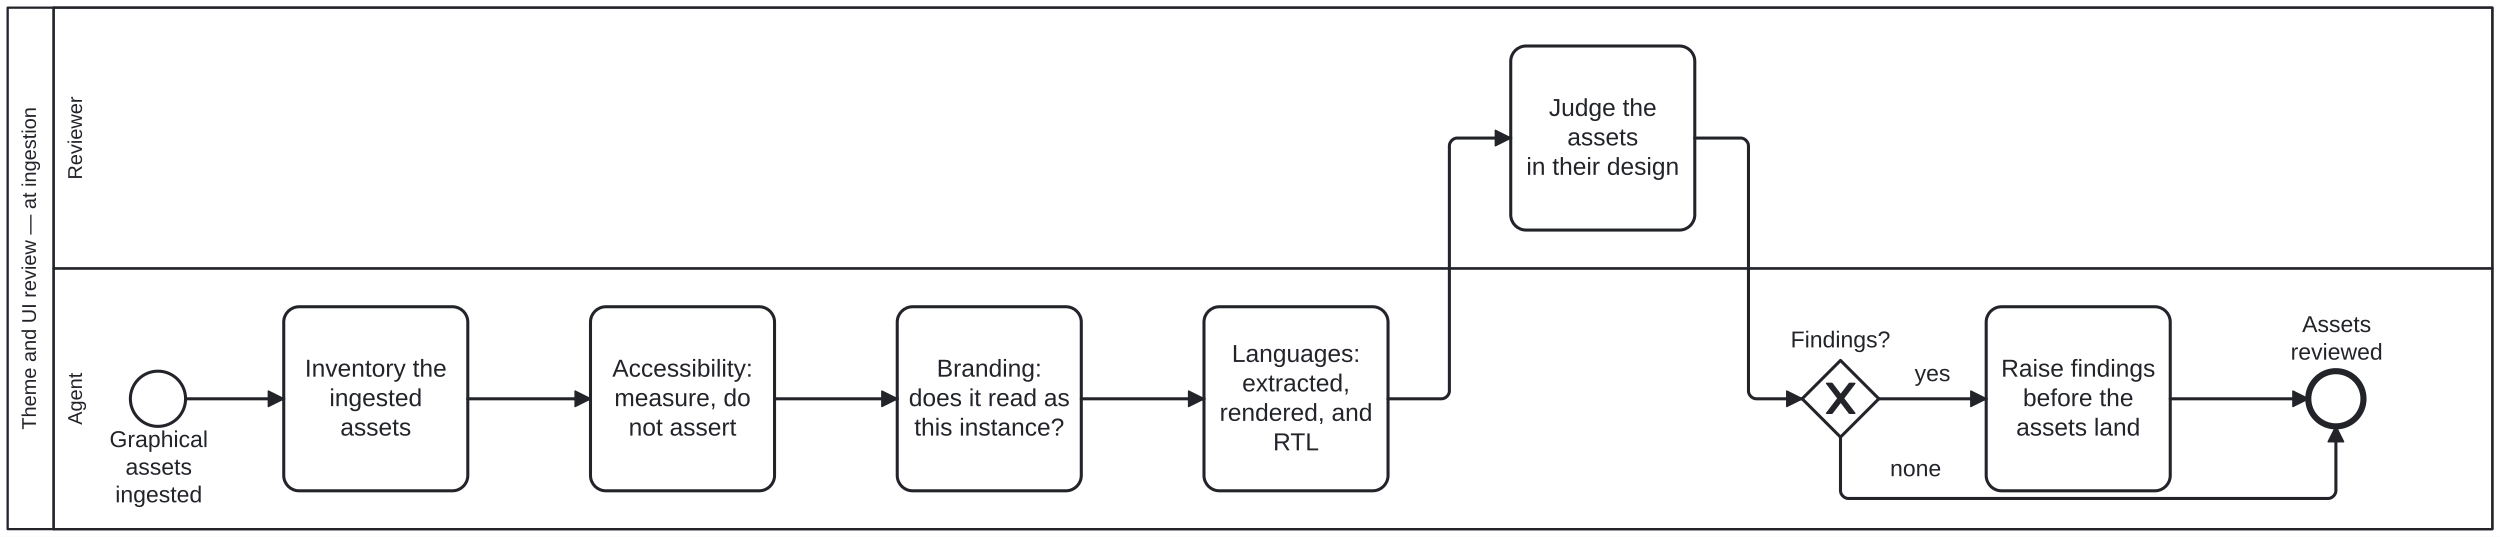
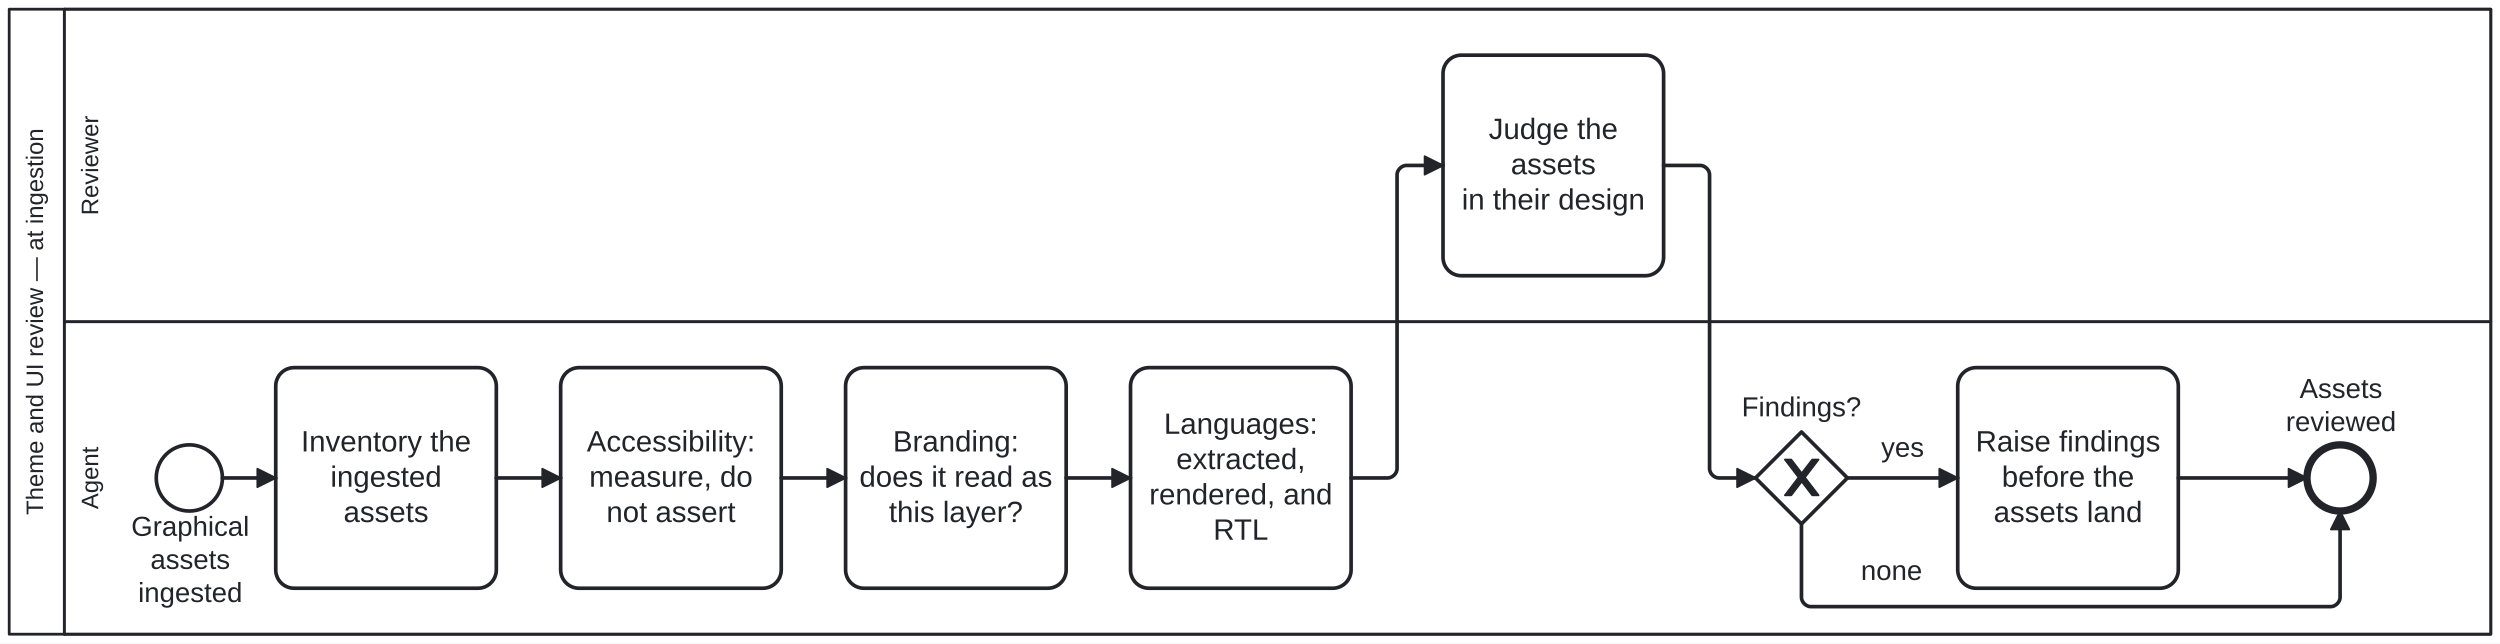
- <svg xmlns="http://www.w3.org/2000/svg" width="100%" style="max-width:100%;height:auto" viewBox="155 75 1630 350" version="1.1">
-   <rect x="155" y="75" width="1630" height="350" fill="#ffffff" />
+ <svg xmlns="http://www.w3.org/2000/svg" width="100%" style="max-width:100%;height:auto" viewBox="155 75 1360 350" version="1.1">
+   <rect x="155" y="75" width="1360" height="350" fill="#ffffff" />
  <g class="djs-group">
    <g class="djs-element djs-shape" data-element-id="Participant_Process_ThemeUIReview" style="display: block;" transform="matrix(1 0 0 1 160 80)">
      <g class="djs-visual">
-         <rect x="0" y="0" width="1620" height="340" rx="0" ry="0" style="stroke-linecap: round; stroke-linejoin: round; stroke: rgb(34, 36, 42); stroke-width: 1.5px; fill: white; fill-opacity: 0.95;" />
+         <rect x="0" y="0" width="1350" height="340" rx="0" ry="0" style="stroke-linecap: round; stroke-linejoin: round; stroke: rgb(34, 36, 42); stroke-width: 1.5px; fill: white; fill-opacity: 0.95;" />
        <path style="fill: none; stroke-linecap: round; stroke-linejoin: round; stroke: rgb(34, 36, 42); stroke-width: 1.5px;" d="M30,0L30,340" />
        <text lineHeight="1.05" class="djs-label" transform="matrix(-1.83697e-16 -1 1 -1.83697e-16 0 340)" style="font-family: Arial, sans-serif; font-size: 13px; font-weight: normal; fill: rgb(34, 36, 42);">
          <tspan x="64.867" y="18.413">Theme and UI review — at ingestion</tspan>
        </text>
      </g>
-       <rect class="djs-hit djs-hit-all" x="0" y="0" width="1620" height="340" style="fill: none; stroke-opacity: 0; stroke: white; stroke-width: 15px;" />
+       <rect class="djs-hit djs-hit-all" x="0" y="0" width="1350" height="340" style="fill: none; stroke-opacity: 0; stroke: white; stroke-width: 15px;" />
    </g>
    <g class="djs-children">
      <g class="djs-group">
        <g class="djs-element djs-shape" data-element-id="Lane_Agent" style="display: block;" transform="matrix(1 0 0 1 190 250)">
          <g class="djs-visual">
-             <rect x="0" y="0" width="1590" height="170" rx="0" ry="0" style="stroke-linecap: round; stroke-linejoin: round; stroke: rgb(34, 36, 42); stroke-width: 1.5px; fill: white; fill-opacity: 0.25;" />
+             <rect x="0" y="0" width="1320" height="170" rx="0" ry="0" style="stroke-linecap: round; stroke-linejoin: round; stroke: rgb(34, 36, 42); stroke-width: 1.5px; fill: white; fill-opacity: 0.25;" />
            <text lineHeight="1.05" class="djs-label" transform="matrix(-1.83697e-16 -1 1 -1.83697e-16 0 170)" style="font-family: Arial, sans-serif; font-size: 13px; font-weight: normal; fill: rgb(34, 36, 42);">
              <tspan x="68.014" y="18.413">Agent</tspan>
            </text>
          </g>
-           <rect class="djs-hit djs-hit-all" x="0" y="0" width="1590" height="170" style="fill: none; stroke-opacity: 0; stroke: white; stroke-width: 15px;" />
+           <rect class="djs-hit djs-hit-all" x="0" y="0" width="1320" height="170" style="fill: none; stroke-opacity: 0; stroke: white; stroke-width: 15px;" />
        </g>
      </g>
      <g class="djs-group">
        <g class="djs-element djs-shape" data-element-id="Lane_Reviewer" style="display: block;" transform="matrix(1 0 0 1 190 80)">
          <g class="djs-visual">
-             <rect x="0" y="0" width="1590" height="170" rx="0" ry="0" style="stroke-linecap: round; stroke-linejoin: round; stroke: rgb(34, 36, 42); stroke-width: 1.5px; fill: white; fill-opacity: 0.25;" />
+             <rect x="0" y="0" width="1320" height="170" rx="0" ry="0" style="stroke-linecap: round; stroke-linejoin: round; stroke: rgb(34, 36, 42); stroke-width: 1.5px; fill: white; fill-opacity: 0.25;" />
            <text lineHeight="1.05" class="djs-label" transform="matrix(-1.83697e-16 -1 1 -1.83697e-16 0 170)" style="font-family: Arial, sans-serif; font-size: 13px; font-weight: normal; fill: rgb(34, 36, 42);">
              <tspan x="57.908" y="18.413">Reviewer</tspan>
            </text>
          </g>
-           <rect class="djs-hit djs-hit-all" x="0" y="0" width="1590" height="170" style="fill: none; stroke-opacity: 0; stroke: white; stroke-width: 15px;" />
+           <rect class="djs-hit djs-hit-all" x="0" y="0" width="1320" height="170" style="fill: none; stroke-opacity: 0; stroke: white; stroke-width: 15px;" />
        </g>
      </g>
      <g class="djs-group">
        <g class="djs-element djs-shape" data-element-id="Start_TUR" style="display: block;" transform="matrix(1 0 0 1 240 317)">
          <g class="djs-visual">
            <circle cx="18" cy="18" r="18" style="stroke-linecap: round; stroke-linejoin: round; stroke: rgb(34, 36, 42); stroke-width: 2px; fill: white; fill-opacity: 0.95;" />
          </g>
          <rect class="djs-hit djs-hit-all" x="0" y="0" width="36" height="36" style="fill: none; stroke-opacity: 0; stroke: white; stroke-width: 15px;" />
        </g>
      </g>
      <g class="djs-group">
        <g class="djs-element djs-shape" data-element-id="Start_TUR_label" style="display: block;" transform="matrix(1 0 0 1 226 353)">
          <g class="djs-visual">
            <text lineHeight="1.2" class="djs-label" style="font-family: Arial, sans-serif; font-size: 15px; font-weight: normal; fill: rgb(34, 36, 42);">
              <tspan x="0.402" y="13.5">Graphical</tspan>
              <tspan x="10.824" y="31.5">assets</tspan>
              <tspan x="4.144" y="49.5">ingested</tspan>
            </text>
          </g>
          <rect class="djs-hit djs-hit-all" x="0" y="0" width="65" height="54" style="fill: none; stroke-opacity: 0; stroke: white; stroke-width: 15px;" />
        </g>
      </g>
      <g class="djs-group">
-         <g class="djs-element djs-shape" data-element-id="A_Inventory" style="display: block;" transform="matrix(1 0 0 1 340 275)">
+         <g class="djs-element djs-shape" data-element-id="A_Inventory" style="display: block;" transform="matrix(1 0 0 1 305 275)">
          <g class="djs-visual">
            <rect x="0" y="0" width="120" height="120" rx="10" ry="10" style="stroke-linecap: round; stroke-linejoin: round; stroke: rgb(34, 36, 42); stroke-width: 2px; fill: white; fill-opacity: 0.95;" />
            <text lineHeight="1.2" class="djs-label" style="font-family: Arial, sans-serif; font-size: 16px; font-weight: normal; fill: rgb(34, 36, 42);">
              <tspan x="13.75" y="45.6">Inventory the</tspan>
              <tspan x="29.754" y="64.8">ingested </tspan>
              <tspan x="36.879" y="84">assets</tspan>
            </text>
          </g>
          <rect class="djs-hit djs-hit-all" x="0" y="0" width="120" height="120" style="fill: none; stroke-opacity: 0; stroke: white; stroke-width: 15px;" />
        </g>
      </g>
      <g class="djs-group">
-         <g class="djs-element djs-shape" data-element-id="A_Accessibility" style="display: block;" transform="matrix(1 0 0 1 540 275)">
+         <g class="djs-element djs-shape" data-element-id="A_Accessibility" style="display: block;" transform="matrix(1 0 0 1 460 275)">
          <g class="djs-visual">
            <rect x="0" y="0" width="120" height="120" rx="10" ry="10" style="stroke-linecap: round; stroke-linejoin: round; stroke: rgb(34, 36, 42); stroke-width: 2px; fill: white; fill-opacity: 0.95;" />
            <text lineHeight="1.2" class="djs-label" style="font-family: Arial, sans-serif; font-size: 16px; font-weight: normal; fill: rgb(34, 36, 42);">
              <tspan x="14.211" y="45.6">Accessibility:</tspan>
              <tspan x="15.531" y="64.8">measure, do </tspan>
              <tspan x="24.871" y="84">not assert</tspan>
            </text>
          </g>
          <rect class="djs-hit djs-hit-all" x="0" y="0" width="120" height="120" style="fill: none; stroke-opacity: 0; stroke: white; stroke-width: 15px;" />
        </g>
      </g>
      <g class="djs-group">
-         <g class="djs-element djs-shape" data-element-id="A_Branding" style="display: block;" transform="matrix(1 0 0 1 740 275)">
+         <g class="djs-element djs-shape" data-element-id="A_Branding" style="display: block;" transform="matrix(1 0 0 1 615 275)">
          <g class="djs-visual">
            <rect x="0" y="0" width="120" height="120" rx="10" ry="10" style="stroke-linecap: round; stroke-linejoin: round; stroke: rgb(34, 36, 42); stroke-width: 2px; fill: white; fill-opacity: 0.95;" />
            <text lineHeight="1.2" class="djs-label" style="font-family: Arial, sans-serif; font-size: 16px; font-weight: normal; fill: rgb(34, 36, 42);">
              <tspan x="25.754" y="45.6">Branding:</tspan>
              <tspan x="7.523" y="64.8">does it read as</tspan>
-               <tspan x="11.082" y="84">this instance?</tspan>
-             </text>
-           </g>
-           <rect class="djs-hit djs-hit-all" x="0" y="0" width="120" height="120" style="fill: none; stroke-opacity: 0; stroke: white; stroke-width: 15px;" />
-         </g>
-       </g>
-       <g class="djs-group">
-         <g class="djs-element djs-shape" data-element-id="A_Locales" style="display: block;" transform="matrix(1 0 0 1 940 275)">
+               <tspan x="23.539" y="84">this layer?</tspan>
+             </text>
+           </g>
+           <rect class="djs-hit djs-hit-all" x="0" y="0" width="120" height="120" style="fill: none; stroke-opacity: 0; stroke: white; stroke-width: 15px;" />
+         </g>
+       </g>
+       <g class="djs-group">
+         <g class="djs-element djs-shape" data-element-id="A_Locales" style="display: block;" transform="matrix(1 0 0 1 770 275)">
          <g class="djs-visual">
            <rect x="0" y="0" width="120" height="120" rx="10" ry="10" style="stroke-linecap: round; stroke-linejoin: round; stroke: rgb(34, 36, 42); stroke-width: 2px; fill: white; fill-opacity: 0.95;" />
            <text lineHeight="1.2" class="djs-label" style="font-family: Arial, sans-serif; font-size: 16px; font-weight: normal; fill: rgb(34, 36, 42);">
              <tspan x="18.184" y="36">Languages: </tspan>
              <tspan x="24.871" y="55.2">extracted,</tspan>
              <tspan x="10.184" y="74.4">rendered, and</tspan>
              <tspan x="45.031" y="93.6">RTL</tspan>
            </text>
          </g>
          <rect class="djs-hit djs-hit-all" x="0" y="0" width="120" height="120" style="fill: none; stroke-opacity: 0; stroke: white; stroke-width: 15px;" />
        </g>
      </g>
      <g class="djs-group">
-         <g class="djs-element djs-shape" data-element-id="R_Judge" style="display: block;" transform="matrix(1 0 0 1 1140 105)">
+         <g class="djs-element djs-shape" data-element-id="R_Judge" style="display: block;" transform="matrix(1 0 0 1 940 105)">
          <g class="djs-visual">
            <rect x="0" y="0" width="120" height="120" rx="10" ry="10" style="stroke-linecap: round; stroke-linejoin: round; stroke: rgb(34, 36, 42); stroke-width: 2px; fill: white; fill-opacity: 0.95;" />
            <text lineHeight="1.2" class="djs-label" style="font-family: Arial, sans-serif; font-size: 16px; font-weight: normal; fill: rgb(34, 36, 42);">
              <tspan x="24.859" y="45.6">Judge the </tspan>
              <tspan x="36.879" y="64.8">assets</tspan>
              <tspan x="10.191" y="84">in their design</tspan>
            </text>
          </g>
          <rect class="djs-hit djs-hit-all" x="0" y="0" width="120" height="120" style="fill: none; stroke-opacity: 0; stroke: white; stroke-width: 15px;" />
        </g>
      </g>
      <g class="djs-group">
-         <g class="djs-element djs-shape" data-element-id="GW_Findings" style="display: block;" transform="matrix(1 0 0 1 1330 310)">
+         <g class="djs-element djs-shape" data-element-id="GW_Findings" style="display: block;" transform="matrix(1 0 0 1 1110 310)">
          <g class="djs-visual">
            <polygon points="25,0 50,25 25,50 0,25" style="stroke-linecap: round; stroke-linejoin: round; stroke: rgb(34, 36, 42); stroke-width: 2px; fill: white; fill-opacity: 0.95;" />
            <path d="m 16,15 7.429,9.714 -7.429,9.714 3.429,0 5.714,-7.464 5.714,7.464 3.429,0 -7.429,-9.714 7.429,-9.714 -3.429,0 -5.714,7.464 -5.714,-7.464 -3.429,0 z" style="fill: rgb(34, 36, 42); stroke-linecap: round; stroke-linejoin: round; stroke: rgb(34, 36, 42); stroke-width: 1px;" />
          </g>
          <rect class="djs-hit djs-hit-all" x="0" y="0" width="50" height="50" style="fill: none; stroke-opacity: 0; stroke: white; stroke-width: 15px;" />
        </g>
      </g>
      <g class="djs-group">
-         <g class="djs-element djs-shape" data-element-id="GW_Findings_label" style="display: block;" transform="matrix(1 0 0 1 1322 288)">
+         <g class="djs-element djs-shape" data-element-id="GW_Findings_label" style="display: block;" transform="matrix(1 0 0 1 1102 288)">
          <g class="djs-visual">
            <text lineHeight="1.2" class="djs-label" style="font-family: Arial, sans-serif; font-size: 15px; font-weight: normal; fill: rgb(34, 36, 42);">
              <tspan x="0.48" y="13.5">Findings?</tspan>
            </text>
          </g>
          <rect class="djs-hit djs-hit-all" x="0" y="0" width="66" height="18" style="fill: none; stroke-opacity: 0; stroke: white; stroke-width: 15px;" />
        </g>
      </g>
      <g class="djs-group">
-         <g class="djs-element djs-shape" data-element-id="A_RaiseFindings" style="display: block;" transform="matrix(1 0 0 1 1450 275)">
+         <g class="djs-element djs-shape" data-element-id="A_RaiseFindings" style="display: block;" transform="matrix(1 0 0 1 1220 275)">
          <g class="djs-visual">
            <rect x="0" y="0" width="120" height="120" rx="10" ry="10" style="stroke-linecap: round; stroke-linejoin: round; stroke: rgb(34, 36, 42); stroke-width: 2px; fill: white; fill-opacity: 0.95;" />
            <text lineHeight="1.2" class="djs-label" style="font-family: Arial, sans-serif; font-size: 16px; font-weight: normal; fill: rgb(34, 36, 42);">
              <tspan x="9.75" y="45.6">Raise findings</tspan>
              <tspan x="23.973" y="64.8">before the </tspan>
              <tspan x="19.531" y="84">assets land</tspan>
            </text>
          </g>
          <rect class="djs-hit djs-hit-all" x="0" y="0" width="120" height="120" style="fill: none; stroke-opacity: 0; stroke: white; stroke-width: 15px;" />
        </g>
      </g>
      <g class="djs-group">
-         <g class="djs-element djs-shape" data-element-id="End_TUR" style="display: block;" transform="matrix(1 0 0 1 1660 317)">
+         <g class="djs-element djs-shape" data-element-id="End_TUR" style="display: block;" transform="matrix(1 0 0 1 1410 317)">
          <g class="djs-visual">
            <circle cx="18" cy="18" r="18" style="stroke-linecap: round; stroke-linejoin: round; stroke: rgb(34, 36, 42); stroke-width: 4px; fill: white; fill-opacity: 0.95;" />
          </g>
          <rect class="djs-hit djs-hit-all" x="0" y="0" width="36" height="36" style="fill: none; stroke-opacity: 0; stroke: white; stroke-width: 15px;" />
        </g>
      </g>
      <g class="djs-group">
-         <g class="djs-element djs-shape" data-element-id="End_TUR_label" style="display: block;" transform="matrix(1 0 0 1 1648 278)">
+         <g class="djs-element djs-shape" data-element-id="End_TUR_label" style="display: block;" transform="matrix(1 0 0 1 1398 278)">
          <g class="djs-visual">
            <text lineHeight="1.2" class="djs-label" style="font-family: Arial, sans-serif; font-size: 15px; font-weight: normal; fill: rgb(34, 36, 42);">
              <tspan x="7.993" y="13.5">Assets </tspan>
              <tspan x="0.485" y="31.5">reviewed</tspan>
            </text>
          </g>
          <rect class="djs-hit djs-hit-all" x="0" y="0" width="61" height="36" style="fill: none; stroke-opacity: 0; stroke: white; stroke-width: 15px;" />
        </g>
      </g>
      <g class="djs-group">
        <g class="djs-element djs-connection" data-element-id="SF_TUR_1" style="display: block;">
          <g class="djs-visual">
            <defs>
              <marker id="bpmn-marker-1" viewBox="0 0 20 20" refX="11" refY="10" markerWidth="10" markerHeight="10" orient="auto">
                <path d="M 1 5 L 11 10 L 1 15 Z" style="stroke-linecap: round; stroke-linejoin: round; stroke: rgb(34, 36, 42); stroke-width: 1px; fill: rgb(34, 36, 42);" />
              </marker>
            </defs>
-             <path data-corner-radius="5" style="fill: none; stroke-linecap: round; stroke-linejoin: round; stroke: rgb(34, 36, 42); stroke-width: 2px; marker-end: url('#bpmn-marker-1');" d="M276,335L340,335" />
-           </g>
-           <path d="M276,335L340,335" class="djs-hit djs-hit-stroke" style="fill: none; stroke-opacity: 0; stroke: white; stroke-width: 15px;" />
+             <path data-corner-radius="5" style="fill: none; stroke-linecap: round; stroke-linejoin: round; stroke: rgb(34, 36, 42); stroke-width: 2px; marker-end: url('#bpmn-marker-1');" d="M276,335L305,335" />
+           </g>
+           <path d="M276,335L305,335" class="djs-hit djs-hit-stroke" style="fill: none; stroke-opacity: 0; stroke: white; stroke-width: 15px;" />
        </g>
      </g>
      <g class="djs-group">
        <g class="djs-element djs-connection" data-element-id="SF_TUR_2" style="display: block;">
          <g class="djs-visual">
            <defs>
              <marker id="bpmn-marker-2" viewBox="0 0 20 20" refX="11" refY="10" markerWidth="10" markerHeight="10" orient="auto">
                <path d="M 1 5 L 11 10 L 1 15 Z" style="stroke-linecap: round; stroke-linejoin: round; stroke: rgb(34, 36, 42); stroke-width: 1px; fill: rgb(34, 36, 42);" />
              </marker>
            </defs>
-             <path data-corner-radius="5" style="fill: none; stroke-linecap: round; stroke-linejoin: round; stroke: rgb(34, 36, 42); stroke-width: 2px; marker-end: url('#bpmn-marker-2');" d="M460,335L540,335" />
-           </g>
-           <path d="M460,335L540,335" class="djs-hit djs-hit-stroke" style="fill: none; stroke-opacity: 0; stroke: white; stroke-width: 15px;" />
+             <path data-corner-radius="5" style="fill: none; stroke-linecap: round; stroke-linejoin: round; stroke: rgb(34, 36, 42); stroke-width: 2px; marker-end: url('#bpmn-marker-2');" d="M425,335L460,335" />
+           </g>
+           <path d="M425,335L460,335" class="djs-hit djs-hit-stroke" style="fill: none; stroke-opacity: 0; stroke: white; stroke-width: 15px;" />
        </g>
      </g>
      <g class="djs-group">
        <g class="djs-element djs-connection" data-element-id="SF_TUR_3" style="display: block;">
          <g class="djs-visual">
            <defs>
              <marker id="bpmn-marker-3" viewBox="0 0 20 20" refX="11" refY="10" markerWidth="10" markerHeight="10" orient="auto">
                <path d="M 1 5 L 11 10 L 1 15 Z" style="stroke-linecap: round; stroke-linejoin: round; stroke: rgb(34, 36, 42); stroke-width: 1px; fill: rgb(34, 36, 42);" />
              </marker>
            </defs>
-             <path data-corner-radius="5" style="fill: none; stroke-linecap: round; stroke-linejoin: round; stroke: rgb(34, 36, 42); stroke-width: 2px; marker-end: url('#bpmn-marker-3');" d="M660,335L740,335" />
-           </g>
-           <path d="M660,335L740,335" class="djs-hit djs-hit-stroke" style="fill: none; stroke-opacity: 0; stroke: white; stroke-width: 15px;" />
+             <path data-corner-radius="5" style="fill: none; stroke-linecap: round; stroke-linejoin: round; stroke: rgb(34, 36, 42); stroke-width: 2px; marker-end: url('#bpmn-marker-3');" d="M580,335L615,335" />
+           </g>
+           <path d="M580,335L615,335" class="djs-hit djs-hit-stroke" style="fill: none; stroke-opacity: 0; stroke: white; stroke-width: 15px;" />
        </g>
      </g>
      <g class="djs-group">
        <g class="djs-element djs-connection" data-element-id="SF_TUR_4" style="display: block;">
          <g class="djs-visual">
            <defs>
              <marker id="bpmn-marker-4" viewBox="0 0 20 20" refX="11" refY="10" markerWidth="10" markerHeight="10" orient="auto">
                <path d="M 1 5 L 11 10 L 1 15 Z" style="stroke-linecap: round; stroke-linejoin: round; stroke: rgb(34, 36, 42); stroke-width: 1px; fill: rgb(34, 36, 42);" />
              </marker>
            </defs>
-             <path data-corner-radius="5" style="fill: none; stroke-linecap: round; stroke-linejoin: round; stroke: rgb(34, 36, 42); stroke-width: 2px; marker-end: url('#bpmn-marker-4');" d="M860,335L940,335" />
-           </g>
-           <path d="M860,335L940,335" class="djs-hit djs-hit-stroke" style="fill: none; stroke-opacity: 0; stroke: white; stroke-width: 15px;" />
+             <path data-corner-radius="5" style="fill: none; stroke-linecap: round; stroke-linejoin: round; stroke: rgb(34, 36, 42); stroke-width: 2px; marker-end: url('#bpmn-marker-4');" d="M735,335L770,335" />
+           </g>
+           <path d="M735,335L770,335" class="djs-hit djs-hit-stroke" style="fill: none; stroke-opacity: 0; stroke: white; stroke-width: 15px;" />
        </g>
      </g>
      <g class="djs-group">
        <g class="djs-element djs-connection" data-element-id="SF_TUR_5" style="display: block;">
          <g class="djs-visual">
            <defs>
              <marker id="bpmn-marker-5" viewBox="0 0 20 20" refX="11" refY="10" markerWidth="10" markerHeight="10" orient="auto">
                <path d="M 1 5 L 11 10 L 1 15 Z" style="stroke-linecap: round; stroke-linejoin: round; stroke: rgb(34, 36, 42); stroke-width: 1px; fill: rgb(34, 36, 42);" />
              </marker>
            </defs>
-             <path data-corner-radius="5" style="fill: none; stroke-linecap: round; stroke-linejoin: round; stroke: rgb(34, 36, 42); stroke-width: 2px; marker-end: url('#bpmn-marker-5');" d="M1060,335L1095,335C1097.5,335,1100,332.5,1100,330L1100,170C1100,167.5,1102.5,165,1105,165L1140,165" />
-           </g>
-           <path d="M1060,335L1100,335L1100,165L1140,165" class="djs-hit djs-hit-stroke" style="fill: none; stroke-opacity: 0; stroke: white; stroke-width: 15px;" />
+             <path data-corner-radius="5" style="fill: none; stroke-linecap: round; stroke-linejoin: round; stroke: rgb(34, 36, 42); stroke-width: 2px; marker-end: url('#bpmn-marker-5');" d="M890,335L910,335C912.5,335,915,332.5,915,330L915,170C915,167.5,917.5,165,920,165L940,165" />
+           </g>
+           <path d="M890,335L915,335L915,165L940,165" class="djs-hit djs-hit-stroke" style="fill: none; stroke-opacity: 0; stroke: white; stroke-width: 15px;" />
        </g>
      </g>
      <g class="djs-group">
        <g class="djs-element djs-connection" data-element-id="SF_TUR_6" style="display: block;">
          <g class="djs-visual">
            <defs>
              <marker id="bpmn-marker-6" viewBox="0 0 20 20" refX="11" refY="10" markerWidth="10" markerHeight="10" orient="auto">
                <path d="M 1 5 L 11 10 L 1 15 Z" style="stroke-linecap: round; stroke-linejoin: round; stroke: rgb(34, 36, 42); stroke-width: 1px; fill: rgb(34, 36, 42);" />
              </marker>
            </defs>
-             <path data-corner-radius="5" style="fill: none; stroke-linecap: round; stroke-linejoin: round; stroke: rgb(34, 36, 42); stroke-width: 2px; marker-end: url('#bpmn-marker-6');" d="M1260,165L1290,165C1292.5,165,1295,167.5,1295,170L1295,330C1295,332.5,1297.5,335,1300,335L1330,335" />
-           </g>
-           <path d="M1260,165L1295,165L1295,335L1330,335" class="djs-hit djs-hit-stroke" style="fill: none; stroke-opacity: 0; stroke: white; stroke-width: 15px;" />
+             <path data-corner-radius="5" style="fill: none; stroke-linecap: round; stroke-linejoin: round; stroke: rgb(34, 36, 42); stroke-width: 2px; marker-end: url('#bpmn-marker-6');" d="M1060,165L1080,165C1082.5,165,1085,167.5,1085,170L1085,330C1085,332.5,1087.5,335,1090,335L1110,335" />
+           </g>
+           <path d="M1060,165L1085,165L1085,335L1110,335" class="djs-hit djs-hit-stroke" style="fill: none; stroke-opacity: 0; stroke: white; stroke-width: 15px;" />
        </g>
      </g>
      <g class="djs-group">
        <g class="djs-element djs-connection" data-element-id="SF_TUR_7" style="display: block;">
          <g class="djs-visual">
            <defs>
              <marker id="bpmn-marker-7" viewBox="0 0 20 20" refX="11" refY="10" markerWidth="10" markerHeight="10" orient="auto">
                <path d="M 1 5 L 11 10 L 1 15 Z" style="stroke-linecap: round; stroke-linejoin: round; stroke: rgb(34, 36, 42); stroke-width: 1px; fill: rgb(34, 36, 42);" />
              </marker>
            </defs>
-             <path data-corner-radius="5" style="fill: none; stroke-linecap: round; stroke-linejoin: round; stroke: rgb(34, 36, 42); stroke-width: 2px; marker-end: url('#bpmn-marker-7');" d="M1380,335L1450,335" />
-           </g>
-           <path d="M1380,335L1450,335" class="djs-hit djs-hit-stroke" style="fill: none; stroke-opacity: 0; stroke: white; stroke-width: 15px;" />
-         </g>
-       </g>
-       <g class="djs-group">
-         <g class="djs-element djs-shape" data-element-id="SF_TUR_7_label" style="display: block;" transform="matrix(1 0 0 1 1403 310)">
+             <path data-corner-radius="5" style="fill: none; stroke-linecap: round; stroke-linejoin: round; stroke: rgb(34, 36, 42); stroke-width: 2px; marker-end: url('#bpmn-marker-7');" d="M1160,335L1220,335" />
+           </g>
+           <path d="M1160,335L1220,335" class="djs-hit djs-hit-stroke" style="fill: none; stroke-opacity: 0; stroke: white; stroke-width: 15px;" />
+         </g>
+       </g>
+       <g class="djs-group">
+         <g class="djs-element djs-shape" data-element-id="SF_TUR_7_label" style="display: block;" transform="matrix(1 0 0 1 1178 310)">
          <g class="djs-visual">
            <text lineHeight="1.2" class="djs-label" style="font-family: Arial, sans-serif; font-size: 15px; font-weight: normal; fill: rgb(34, 36, 42);">
              <tspan x="0.329" y="13.5">yes</tspan>
            </text>
          </g>
          <rect class="djs-hit djs-hit-all" x="0" y="0" width="24" height="18" style="fill: none; stroke-opacity: 0; stroke: white; stroke-width: 15px;" />
        </g>
      </g>
      <g class="djs-group">
        <g class="djs-element djs-connection" data-element-id="SF_TUR_8" style="display: block;">
          <g class="djs-visual">
            <defs>
              <marker id="bpmn-marker-8" viewBox="0 0 20 20" refX="11" refY="10" markerWidth="10" markerHeight="10" orient="auto">
                <path d="M 1 5 L 11 10 L 1 15 Z" style="stroke-linecap: round; stroke-linejoin: round; stroke: rgb(34, 36, 42); stroke-width: 1px; fill: rgb(34, 36, 42);" />
              </marker>
            </defs>
-             <path data-corner-radius="5" style="fill: none; stroke-linecap: round; stroke-linejoin: round; stroke: rgb(34, 36, 42); stroke-width: 2px; marker-end: url('#bpmn-marker-8');" d="M1570,335L1660,335" />
-           </g>
-           <path d="M1570,335L1660,335" class="djs-hit djs-hit-stroke" style="fill: none; stroke-opacity: 0; stroke: white; stroke-width: 15px;" />
+             <path data-corner-radius="5" style="fill: none; stroke-linecap: round; stroke-linejoin: round; stroke: rgb(34, 36, 42); stroke-width: 2px; marker-end: url('#bpmn-marker-8');" d="M1340,335L1410,335" />
+           </g>
+           <path d="M1340,335L1410,335" class="djs-hit djs-hit-stroke" style="fill: none; stroke-opacity: 0; stroke: white; stroke-width: 15px;" />
        </g>
      </g>
      <g class="djs-group">
        <g class="djs-element djs-connection" data-element-id="SF_TUR_9" style="display: block;">
          <g class="djs-visual">
            <defs>
              <marker id="bpmn-marker-9" viewBox="0 0 20 20" refX="11" refY="10" markerWidth="10" markerHeight="10" orient="auto">
                <path d="M 1 5 L 11 10 L 1 15 Z" style="stroke-linecap: round; stroke-linejoin: round; stroke: rgb(34, 36, 42); stroke-width: 1px; fill: rgb(34, 36, 42);" />
              </marker>
            </defs>
-             <path data-corner-radius="5" style="fill: none; stroke-linecap: round; stroke-linejoin: round; stroke: rgb(34, 36, 42); stroke-width: 2px; marker-end: url('#bpmn-marker-9');" d="M1355,360L1355,395C1355,397.5,1357.5,400,1360,400L1673,400C1675.5,400,1678,397.5,1678,395L1678,353" />
-           </g>
-           <path d="M1355,360L1355,400L1678,400L1678,353" class="djs-hit djs-hit-stroke" style="fill: none; stroke-opacity: 0; stroke: white; stroke-width: 15px;" />
-         </g>
-       </g>
-       <g class="djs-group">
-         <g class="djs-element djs-shape" data-element-id="SF_TUR_9_label" style="display: block;" transform="matrix(1 0 0 1 1387 372)">
+             <path data-corner-radius="5" style="fill: none; stroke-linecap: round; stroke-linejoin: round; stroke: rgb(34, 36, 42); stroke-width: 2px; marker-end: url('#bpmn-marker-9');" d="M1135,360L1135,400C1135,402.5,1137.5,405,1140,405L1423,405C1425.5,405,1428,402.5,1428,400L1428,353" />
+           </g>
+           <path d="M1135,360L1135,405L1428,405L1428,353" class="djs-hit djs-hit-stroke" style="fill: none; stroke-opacity: 0; stroke: white; stroke-width: 15px;" />
+         </g>
+       </g>
+       <g class="djs-group">
+         <g class="djs-element djs-shape" data-element-id="SF_TUR_9_label" style="display: block;" transform="matrix(1 0 0 1 1167 377)">
          <g class="djs-visual">
            <text lineHeight="1.2" class="djs-label" style="font-family: Arial, sans-serif; font-size: 15px; font-weight: normal; fill: rgb(34, 36, 42);">
              <tspan x="0.315" y="13.5">none</tspan>
            </text>
          </g>
          <rect class="djs-hit djs-hit-all" x="0" y="0" width="34" height="18" style="fill: none; stroke-opacity: 0; stroke: white; stroke-width: 15px;" />
        </g>
      </g>
    </g>
  </g>
</svg>
